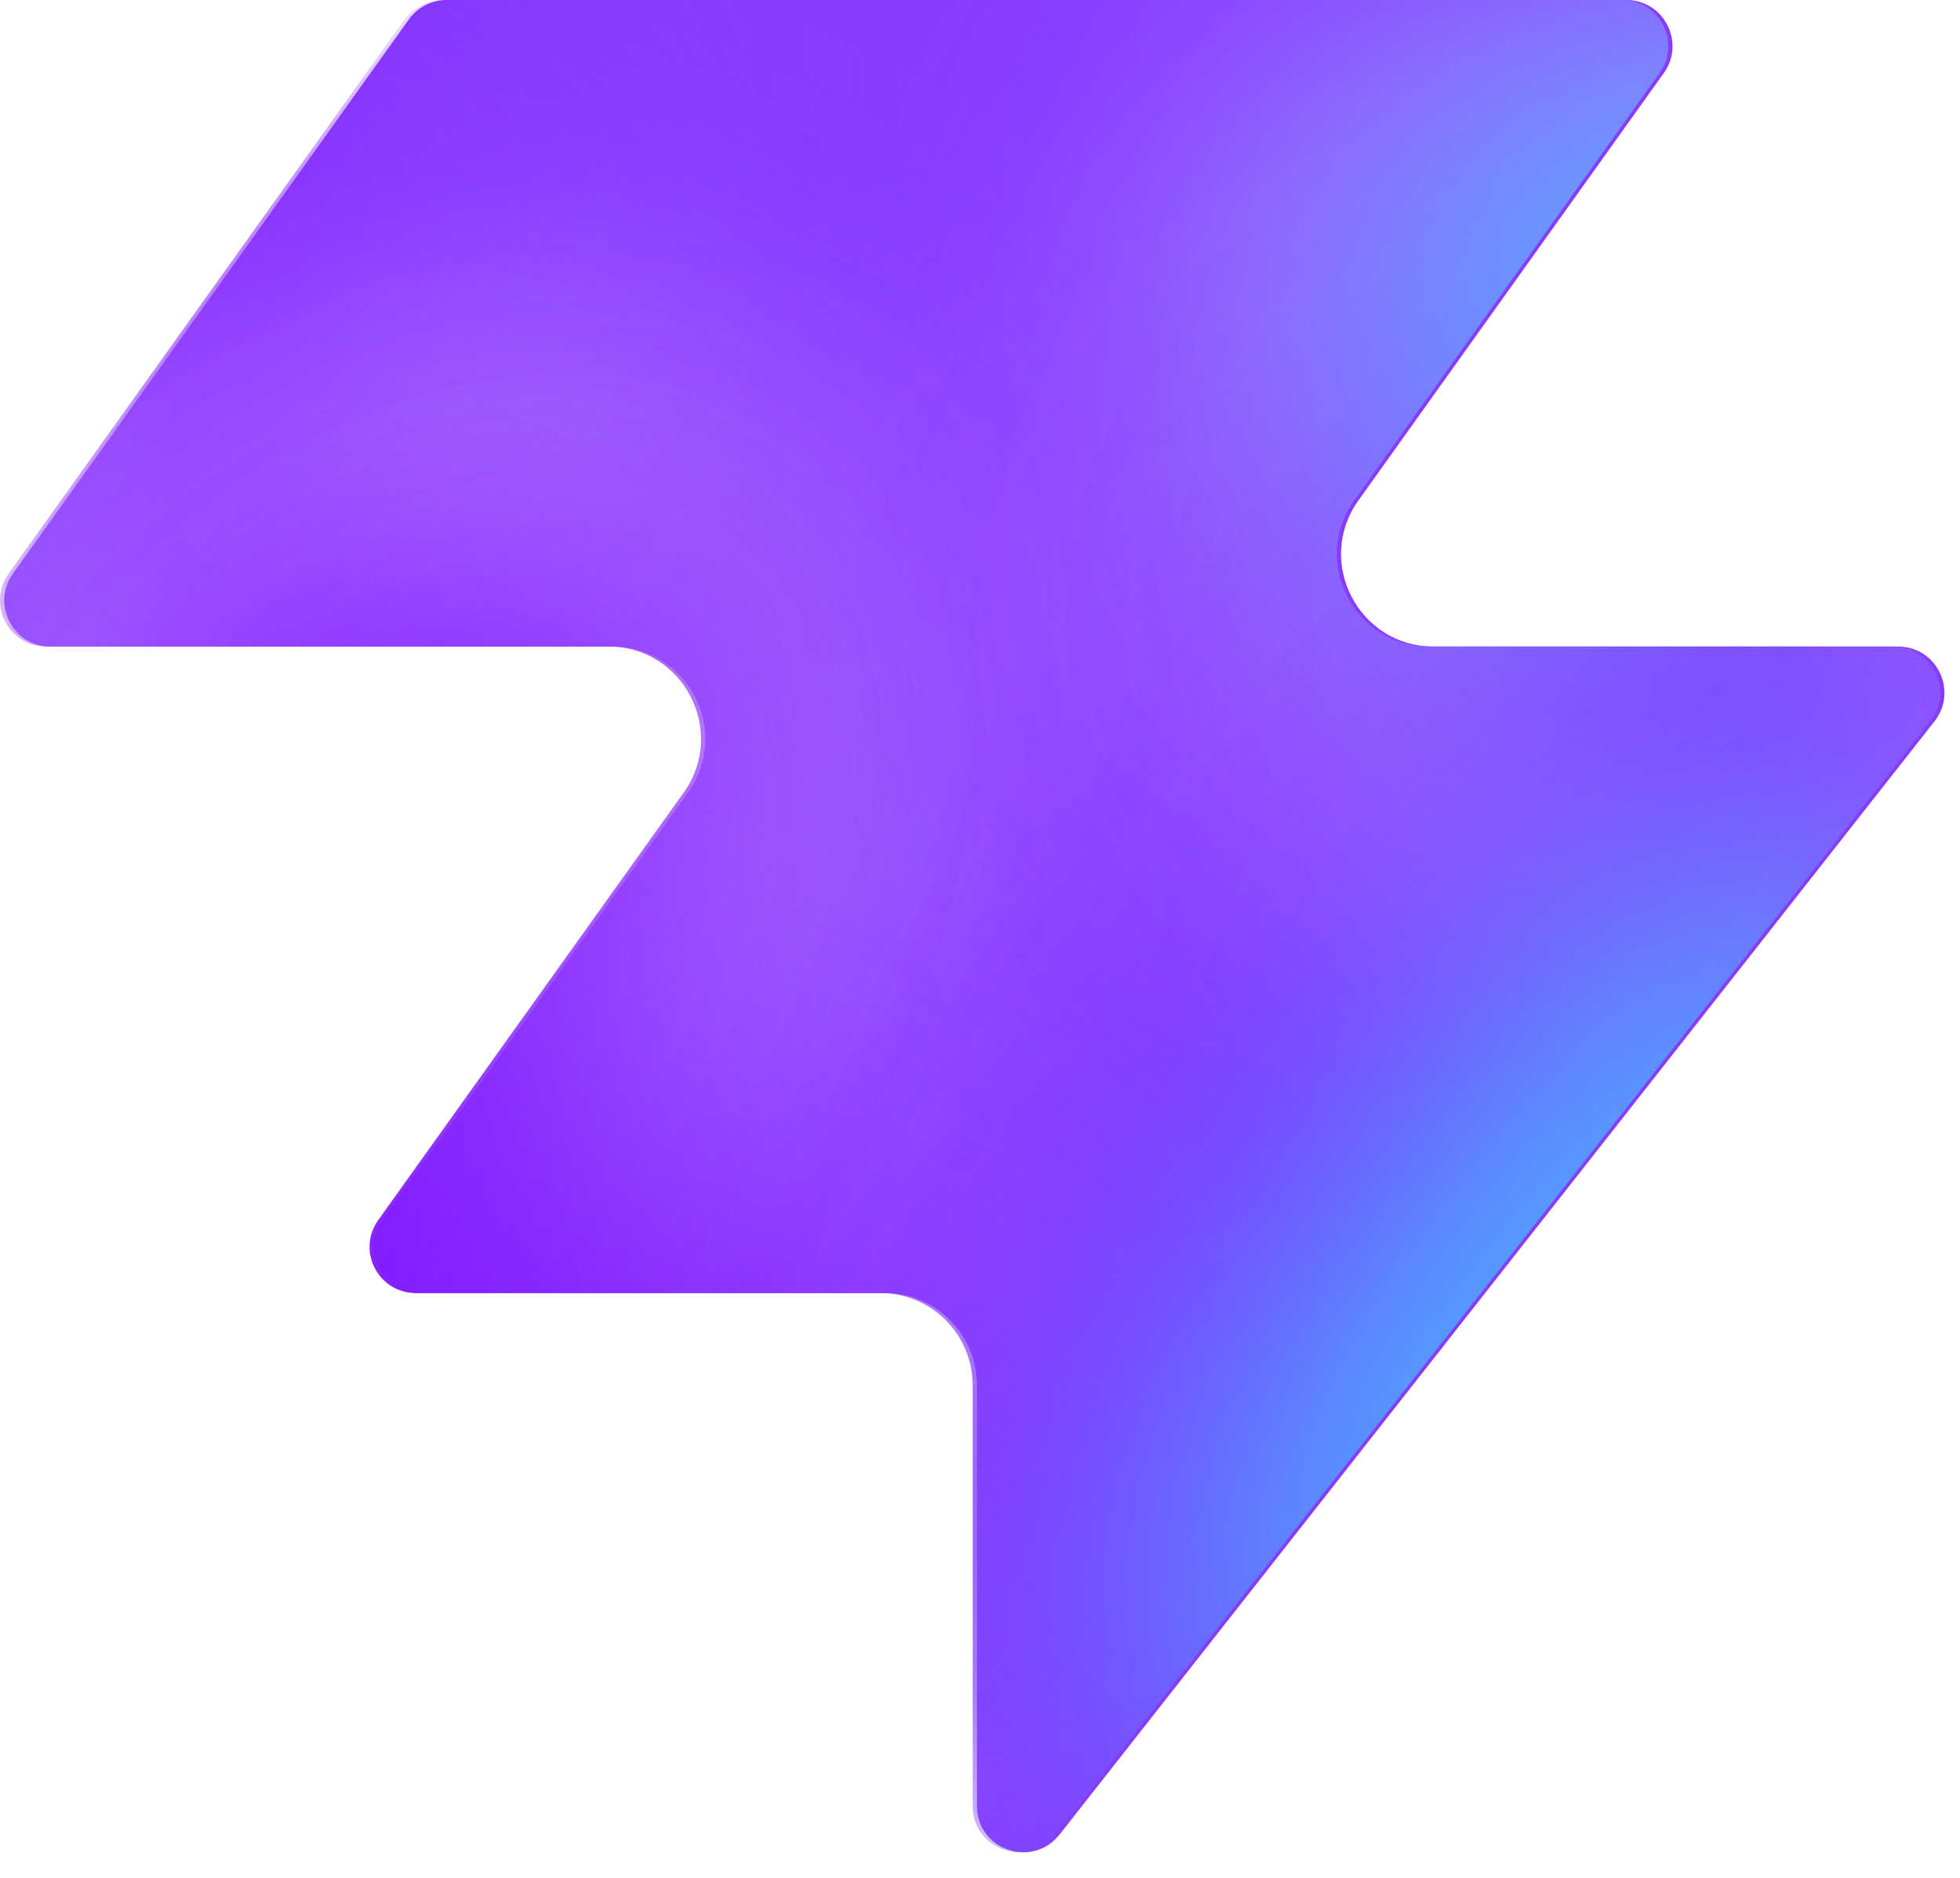
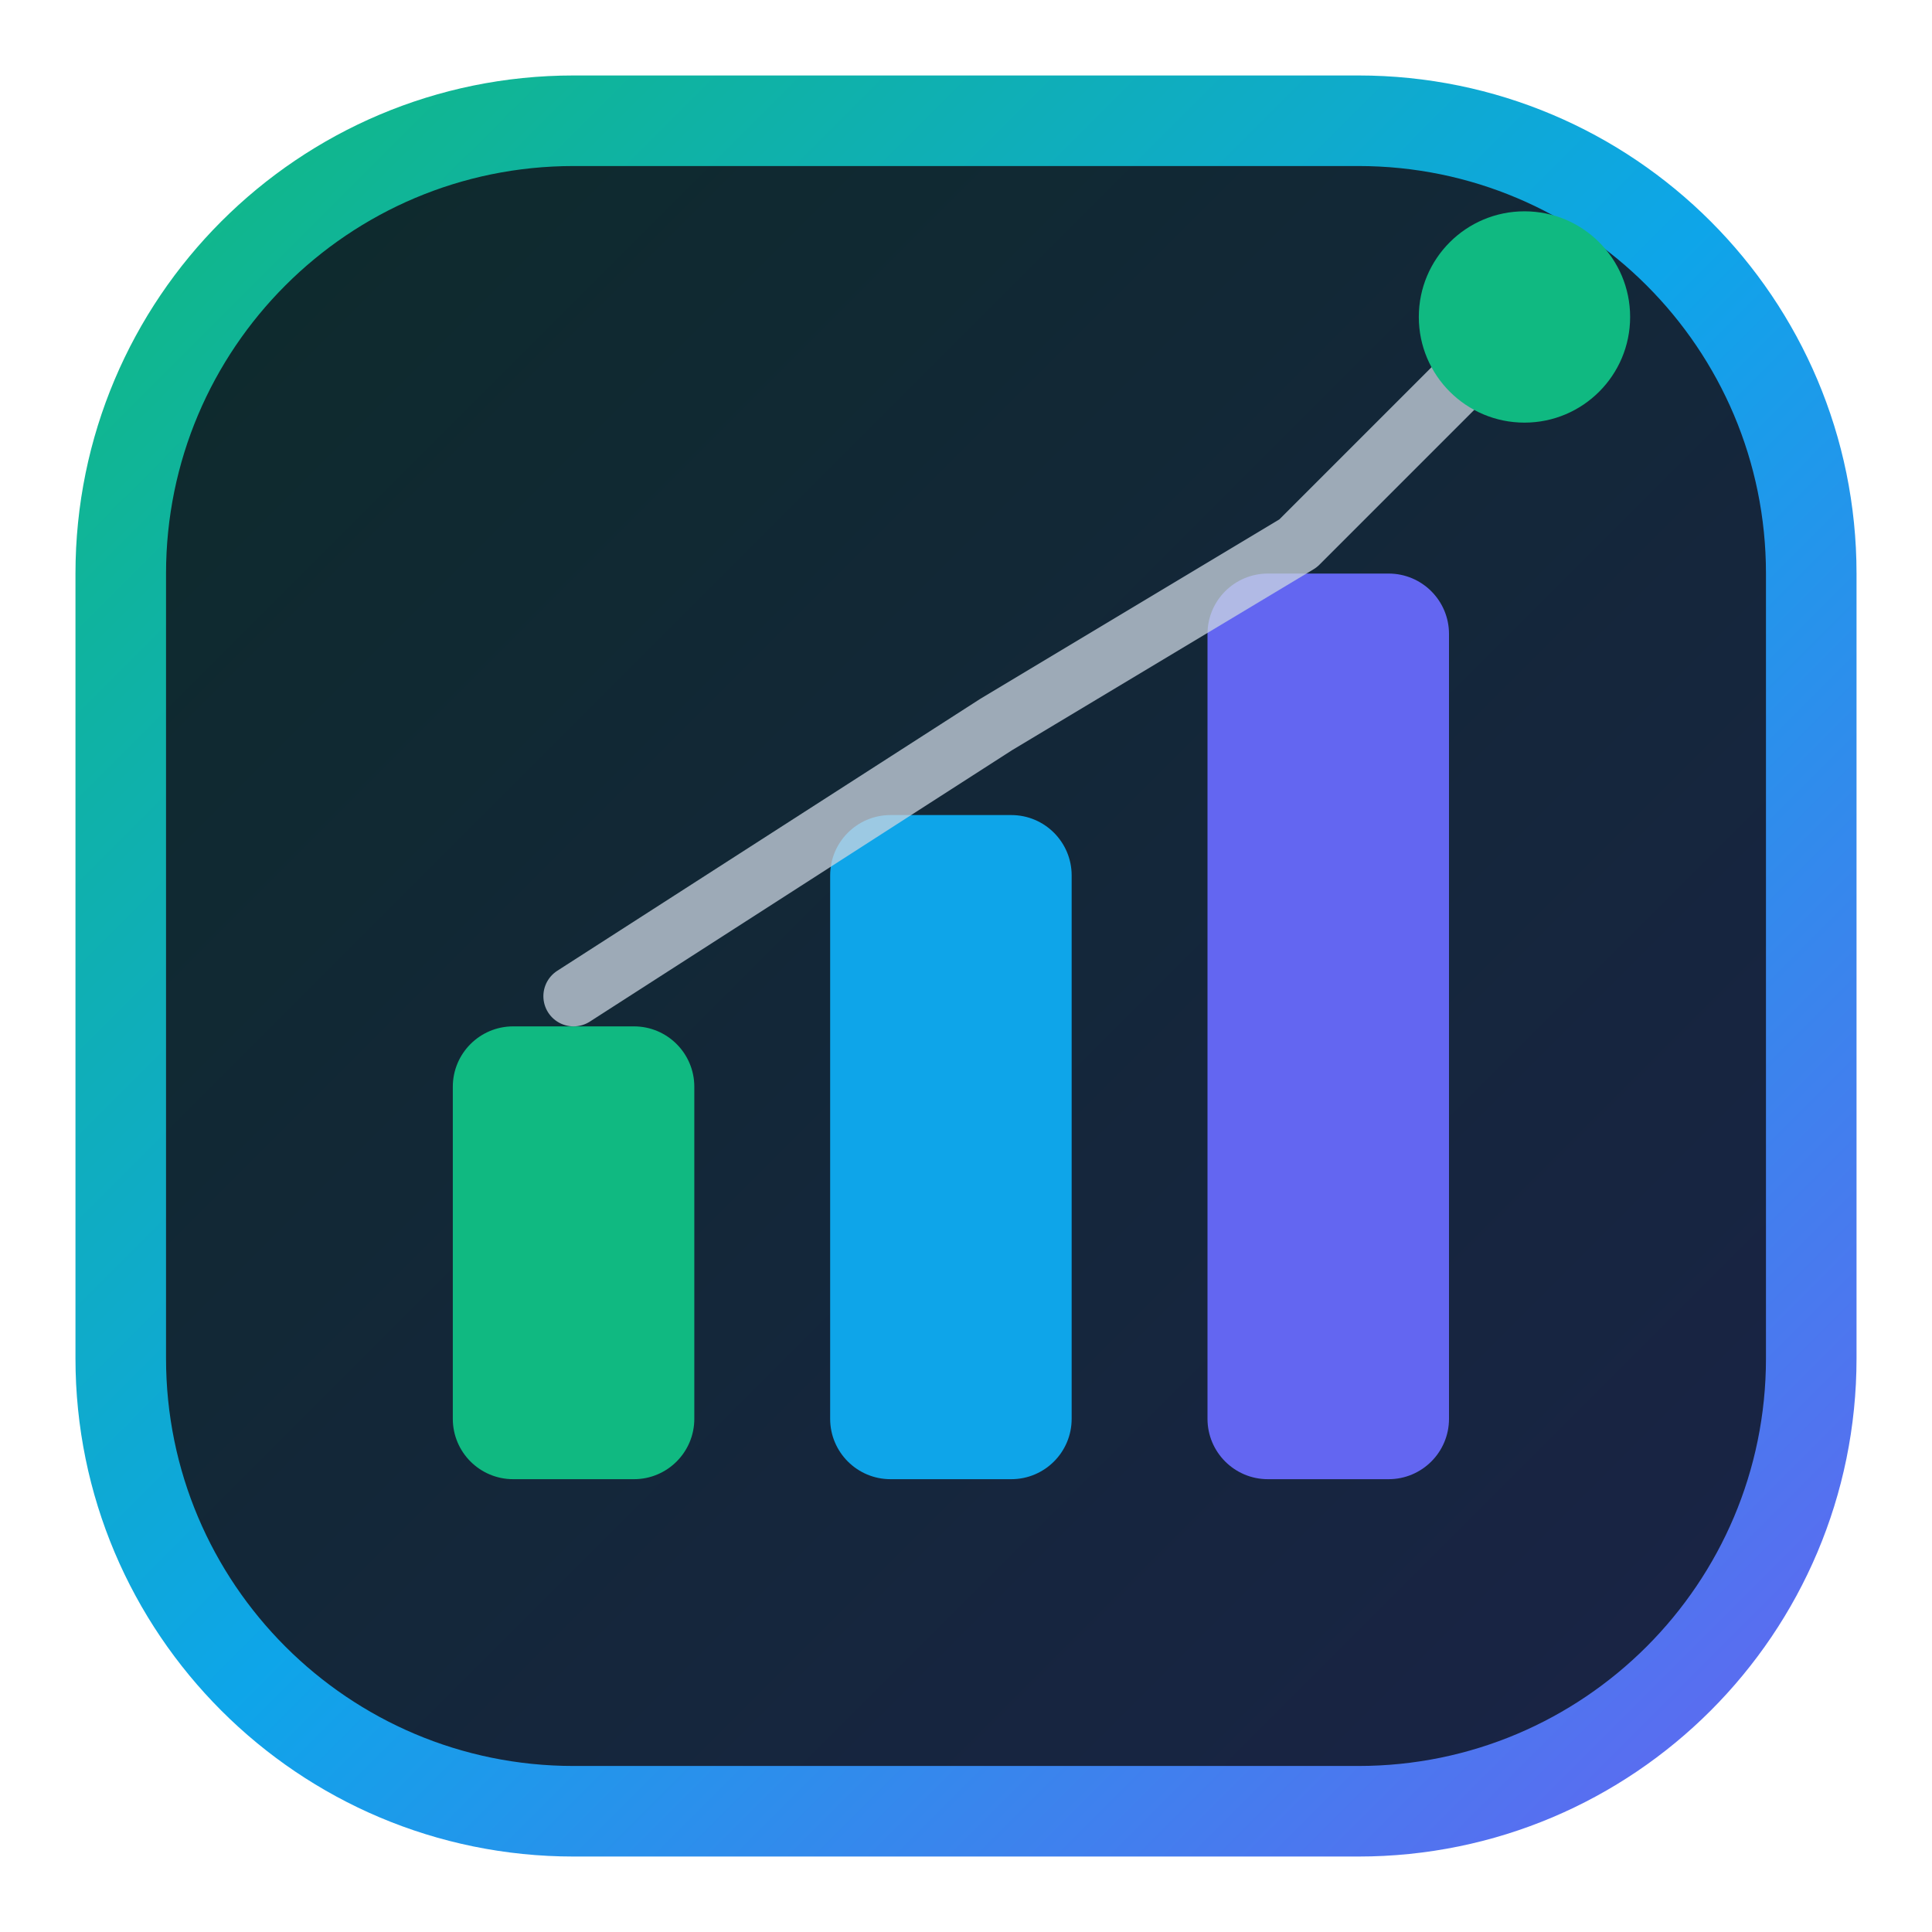
- <svg xmlns="http://www.w3.org/2000/svg" width="48" height="46" fill="none" viewBox="0 0 48 46">
-   <path fill="#863bff" d="M25.946 44.938c-.664.845-2.021.375-2.021-.698V33.937a2.26 2.26 0 0 0-2.262-2.262H10.287c-.92 0-1.456-1.04-.92-1.788l7.48-10.471c1.07-1.497 0-3.578-1.842-3.578H1.237c-.92 0-1.456-1.04-.92-1.788L10.013.474c.214-.297.556-.474.92-.474h28.894c.92 0 1.456 1.04.92 1.788l-7.48 10.471c-1.07 1.498 0 3.579 1.842 3.579h11.377c.943 0 1.473 1.088.89 1.83L25.947 44.94z" style="fill:#863bff;fill:color(display-p3 .525 .23 1);fill-opacity:1" />
-   <mask id="a" width="48" height="46" x="0" y="0" maskUnits="userSpaceOnUse" style="mask-type:alpha">
-     <path fill="#000" d="M25.842 44.938c-.664.844-2.021.375-2.021-.698V33.937a2.26 2.26 0 0 0-2.262-2.262H10.183c-.92 0-1.456-1.04-.92-1.788l7.48-10.471c1.07-1.498 0-3.579-1.842-3.579H1.133c-.92 0-1.456-1.04-.92-1.787L9.91.473c.214-.297.556-.474.92-.474h28.894c.92 0 1.456 1.04.92 1.788l-7.48 10.471c-1.07 1.498 0 3.578 1.842 3.578h11.377c.943 0 1.473 1.088.89 1.832L25.843 44.94z" style="fill:#000;fill-opacity:1" />
-   </mask>
-   <g mask="url(#a)">
-     <g filter="url(#b)">
-       <ellipse cx="5.508" cy="14.704" fill="#ede6ff" rx="5.508" ry="14.704" style="fill:#ede6ff;fill:color(display-p3 .927 .903 1);fill-opacity:1" transform="matrix(.00324 1 1 -.00324 -4.47 31.516)" />
-     </g>
-     <g filter="url(#c)">
-       <ellipse cx="10.399" cy="29.851" fill="#ede6ff" rx="10.399" ry="29.851" style="fill:#ede6ff;fill:color(display-p3 .927 .903 1);fill-opacity:1" transform="matrix(.00324 1 1 -.00324 -39.328 7.883)" />
-     </g>
-     <g filter="url(#d)">
-       <ellipse cx="5.508" cy="30.487" fill="#7e14ff" rx="5.508" ry="30.487" style="fill:#7e14ff;fill:color(display-p3 .492 .077 1);fill-opacity:1" transform="rotate(89.814 -25.913 -14.639)scale(1 -1)" />
-     </g>
-     <g filter="url(#e)">
-       <ellipse cx="5.508" cy="30.599" fill="#7e14ff" rx="5.508" ry="30.599" style="fill:#7e14ff;fill:color(display-p3 .492 .077 1);fill-opacity:1" transform="rotate(89.814 -32.644 -3.334)scale(1 -1)" />
-     </g>
-     <g filter="url(#f)">
-       <ellipse cx="5.508" cy="30.599" fill="#7e14ff" rx="5.508" ry="30.599" style="fill:#7e14ff;fill:color(display-p3 .492 .077 1);fill-opacity:1" transform="matrix(.00324 1 1 -.00324 -34.34 30.47)" />
-     </g>
-     <g filter="url(#g)">
-       <ellipse cx="14.072" cy="22.078" fill="#ede6ff" rx="14.072" ry="22.078" style="fill:#ede6ff;fill:color(display-p3 .927 .903 1);fill-opacity:1" transform="rotate(93.35 24.506 48.493)scale(-1 1)" />
-     </g>
-     <g filter="url(#h)">
-       <ellipse cx="3.47" cy="21.501" fill="#7e14ff" rx="3.47" ry="21.501" style="fill:#7e14ff;fill:color(display-p3 .492 .077 1);fill-opacity:1" transform="rotate(89.009 28.708 47.59)scale(-1 1)" />
-     </g>
-     <g filter="url(#i)">
-       <ellipse cx="3.47" cy="21.501" fill="#7e14ff" rx="3.47" ry="21.501" style="fill:#7e14ff;fill:color(display-p3 .492 .077 1);fill-opacity:1" transform="rotate(89.009 28.708 47.59)scale(-1 1)" />
-     </g>
-     <g filter="url(#j)">
-       <ellipse cx=".387" cy="8.972" fill="#7e14ff" rx="4.407" ry="29.108" style="fill:#7e14ff;fill:color(display-p3 .492 .077 1);fill-opacity:1" transform="rotate(39.51 .387 8.972)" />
-     </g>
-     <g filter="url(#k)">
-       <ellipse cx="47.523" cy="-6.092" fill="#7e14ff" rx="4.407" ry="29.108" style="fill:#7e14ff;fill:color(display-p3 .492 .077 1);fill-opacity:1" transform="rotate(37.892 47.523 -6.092)" />
-     </g>
-     <g filter="url(#l)">
-       <ellipse cx="41.412" cy="6.333" fill="#47bfff" rx="5.971" ry="9.665" style="fill:#47bfff;fill:color(display-p3 .28 .748 1);fill-opacity:1" transform="rotate(37.892 41.412 6.333)" />
-     </g>
-     <g filter="url(#m)">
-       <ellipse cx="-1.879" cy="38.332" fill="#7e14ff" rx="4.407" ry="29.108" style="fill:#7e14ff;fill:color(display-p3 .492 .077 1);fill-opacity:1" transform="rotate(37.892 -1.88 38.332)" />
-     </g>
-     <g filter="url(#n)">
-       <ellipse cx="-1.879" cy="38.332" fill="#7e14ff" rx="4.407" ry="29.108" style="fill:#7e14ff;fill:color(display-p3 .492 .077 1);fill-opacity:1" transform="rotate(37.892 -1.88 38.332)" />
-     </g>
-     <g filter="url(#o)">
-       <ellipse cx="35.651" cy="29.907" fill="#7e14ff" rx="4.407" ry="29.108" style="fill:#7e14ff;fill:color(display-p3 .492 .077 1);fill-opacity:1" transform="rotate(37.892 35.651 29.907)" />
-     </g>
-     <g filter="url(#p)">
-       <ellipse cx="38.418" cy="32.4" fill="#47bfff" rx="5.971" ry="15.297" style="fill:#47bfff;fill:color(display-p3 .28 .748 1);fill-opacity:1" transform="rotate(37.892 38.418 32.4)" />
-     </g>
-   </g>
+ <svg xmlns="http://www.w3.org/2000/svg" viewBox="0 0 64 64" fill="none">
  <defs>
-     <filter id="b" width="60.045" height="41.654" x="-19.77" y="16.149" color-interpolation-filters="sRGB" filterUnits="userSpaceOnUse">
-       <feFlood flood-opacity="0" result="BackgroundImageFix" />
-       <feBlend in="SourceGraphic" in2="BackgroundImageFix" result="shape" />
-       <feGaussianBlur result="effect1_foregroundBlur_2002_17158" stdDeviation="7.659" />
-     </filter>
-     <filter id="c" width="90.34" height="51.437" x="-54.613" y="-7.533" color-interpolation-filters="sRGB" filterUnits="userSpaceOnUse">
-       <feFlood flood-opacity="0" result="BackgroundImageFix" />
-       <feBlend in="SourceGraphic" in2="BackgroundImageFix" result="shape" />
-       <feGaussianBlur result="effect1_foregroundBlur_2002_17158" stdDeviation="7.659" />
-     </filter>
-     <filter id="d" width="79.355" height="29.4" x="-49.64" y="2.03" color-interpolation-filters="sRGB" filterUnits="userSpaceOnUse">
-       <feFlood flood-opacity="0" result="BackgroundImageFix" />
-       <feBlend in="SourceGraphic" in2="BackgroundImageFix" result="shape" />
-       <feGaussianBlur result="effect1_foregroundBlur_2002_17158" stdDeviation="4.596" />
-     </filter>
-     <filter id="e" width="79.579" height="29.4" x="-45.045" y="20.029" color-interpolation-filters="sRGB" filterUnits="userSpaceOnUse">
-       <feFlood flood-opacity="0" result="BackgroundImageFix" />
-       <feBlend in="SourceGraphic" in2="BackgroundImageFix" result="shape" />
-       <feGaussianBlur result="effect1_foregroundBlur_2002_17158" stdDeviation="4.596" />
-     </filter>
-     <filter id="f" width="79.579" height="29.4" x="-43.513" y="21.178" color-interpolation-filters="sRGB" filterUnits="userSpaceOnUse">
-       <feFlood flood-opacity="0" result="BackgroundImageFix" />
-       <feBlend in="SourceGraphic" in2="BackgroundImageFix" result="shape" />
-       <feGaussianBlur result="effect1_foregroundBlur_2002_17158" stdDeviation="4.596" />
-     </filter>
-     <filter id="g" width="74.749" height="58.852" x="15.756" y="-17.901" color-interpolation-filters="sRGB" filterUnits="userSpaceOnUse">
-       <feFlood flood-opacity="0" result="BackgroundImageFix" />
-       <feBlend in="SourceGraphic" in2="BackgroundImageFix" result="shape" />
-       <feGaussianBlur result="effect1_foregroundBlur_2002_17158" stdDeviation="7.659" />
-     </filter>
-     <filter id="h" width="61.377" height="25.362" x="23.548" y="2.284" color-interpolation-filters="sRGB" filterUnits="userSpaceOnUse">
-       <feFlood flood-opacity="0" result="BackgroundImageFix" />
-       <feBlend in="SourceGraphic" in2="BackgroundImageFix" result="shape" />
-       <feGaussianBlur result="effect1_foregroundBlur_2002_17158" stdDeviation="4.596" />
-     </filter>
-     <filter id="i" width="61.377" height="25.362" x="23.548" y="2.284" color-interpolation-filters="sRGB" filterUnits="userSpaceOnUse">
-       <feFlood flood-opacity="0" result="BackgroundImageFix" />
-       <feBlend in="SourceGraphic" in2="BackgroundImageFix" result="shape" />
-       <feGaussianBlur result="effect1_foregroundBlur_2002_17158" stdDeviation="4.596" />
-     </filter>
-     <filter id="j" width="56.045" height="63.649" x="-27.636" y="-22.853" color-interpolation-filters="sRGB" filterUnits="userSpaceOnUse">
-       <feFlood flood-opacity="0" result="BackgroundImageFix" />
-       <feBlend in="SourceGraphic" in2="BackgroundImageFix" result="shape" />
-       <feGaussianBlur result="effect1_foregroundBlur_2002_17158" stdDeviation="4.596" />
-     </filter>
-     <filter id="k" width="54.814" height="64.646" x="20.116" y="-38.415" color-interpolation-filters="sRGB" filterUnits="userSpaceOnUse">
-       <feFlood flood-opacity="0" result="BackgroundImageFix" />
-       <feBlend in="SourceGraphic" in2="BackgroundImageFix" result="shape" />
-       <feGaussianBlur result="effect1_foregroundBlur_2002_17158" stdDeviation="4.596" />
-     </filter>
-     <filter id="l" width="33.541" height="35.313" x="24.641" y="-11.323" color-interpolation-filters="sRGB" filterUnits="userSpaceOnUse">
-       <feFlood flood-opacity="0" result="BackgroundImageFix" />
-       <feBlend in="SourceGraphic" in2="BackgroundImageFix" result="shape" />
-       <feGaussianBlur result="effect1_foregroundBlur_2002_17158" stdDeviation="4.596" />
-     </filter>
-     <filter id="m" width="54.814" height="64.646" x="-29.286" y="6.009" color-interpolation-filters="sRGB" filterUnits="userSpaceOnUse">
-       <feFlood flood-opacity="0" result="BackgroundImageFix" />
-       <feBlend in="SourceGraphic" in2="BackgroundImageFix" result="shape" />
-       <feGaussianBlur result="effect1_foregroundBlur_2002_17158" stdDeviation="4.596" />
-     </filter>
-     <filter id="n" width="54.814" height="64.646" x="-29.286" y="6.009" color-interpolation-filters="sRGB" filterUnits="userSpaceOnUse">
-       <feFlood flood-opacity="0" result="BackgroundImageFix" />
-       <feBlend in="SourceGraphic" in2="BackgroundImageFix" result="shape" />
-       <feGaussianBlur result="effect1_foregroundBlur_2002_17158" stdDeviation="4.596" />
-     </filter>
-     <filter id="o" width="54.814" height="64.646" x="8.244" y="-2.416" color-interpolation-filters="sRGB" filterUnits="userSpaceOnUse">
-       <feFlood flood-opacity="0" result="BackgroundImageFix" />
-       <feBlend in="SourceGraphic" in2="BackgroundImageFix" result="shape" />
-       <feGaussianBlur result="effect1_foregroundBlur_2002_17158" stdDeviation="4.596" />
-     </filter>
-     <filter id="p" width="39.409" height="43.623" x="18.713" y="10.588" color-interpolation-filters="sRGB" filterUnits="userSpaceOnUse">
-       <feFlood flood-opacity="0" result="BackgroundImageFix" />
-       <feBlend in="SourceGraphic" in2="BackgroundImageFix" result="shape" />
-       <feGaussianBlur result="effect1_foregroundBlur_2002_17158" stdDeviation="4.596" />
-     </filter>
+     <linearGradient id="s" x1="4" y1="4" x2="60" y2="60" gradientUnits="userSpaceOnUse">
+       <stop stop-color="#10b981" />
+       <stop offset=".5" stop-color="#0ea5e9" />
+       <stop offset="1" stop-color="#6366f1" />
+     </linearGradient>
+     <linearGradient id="f" x1="4" y1="4" x2="60" y2="60" gradientUnits="userSpaceOnUse">
+       <stop stop-color="#0d2b2b" />
+       <stop offset="1" stop-color="#1a2347" />
+     </linearGradient>
  </defs>
+   <rect x="4" y="4" width="56" height="56" rx="15" fill="url(#f)" stroke="url(#s)" stroke-width="3" />
+   <rect x="15" y="34" width="8" height="15" rx="2" fill="#10b981" />
+   <rect x="27.5" y="27" width="8" height="22" rx="2" fill="#0ea5e9" />
+   <rect x="40" y="19" width="8" height="30" rx="2" fill="#6366f1" />
+   <path d="M19 33 L33 24 L43 18 L50 11" stroke="#cbd5e1" stroke-opacity=".75" stroke-width="2" stroke-linecap="round" stroke-linejoin="round" />
+   <circle cx="50.5" cy="10.5" r="3.5" fill="#10b981" />
</svg>
